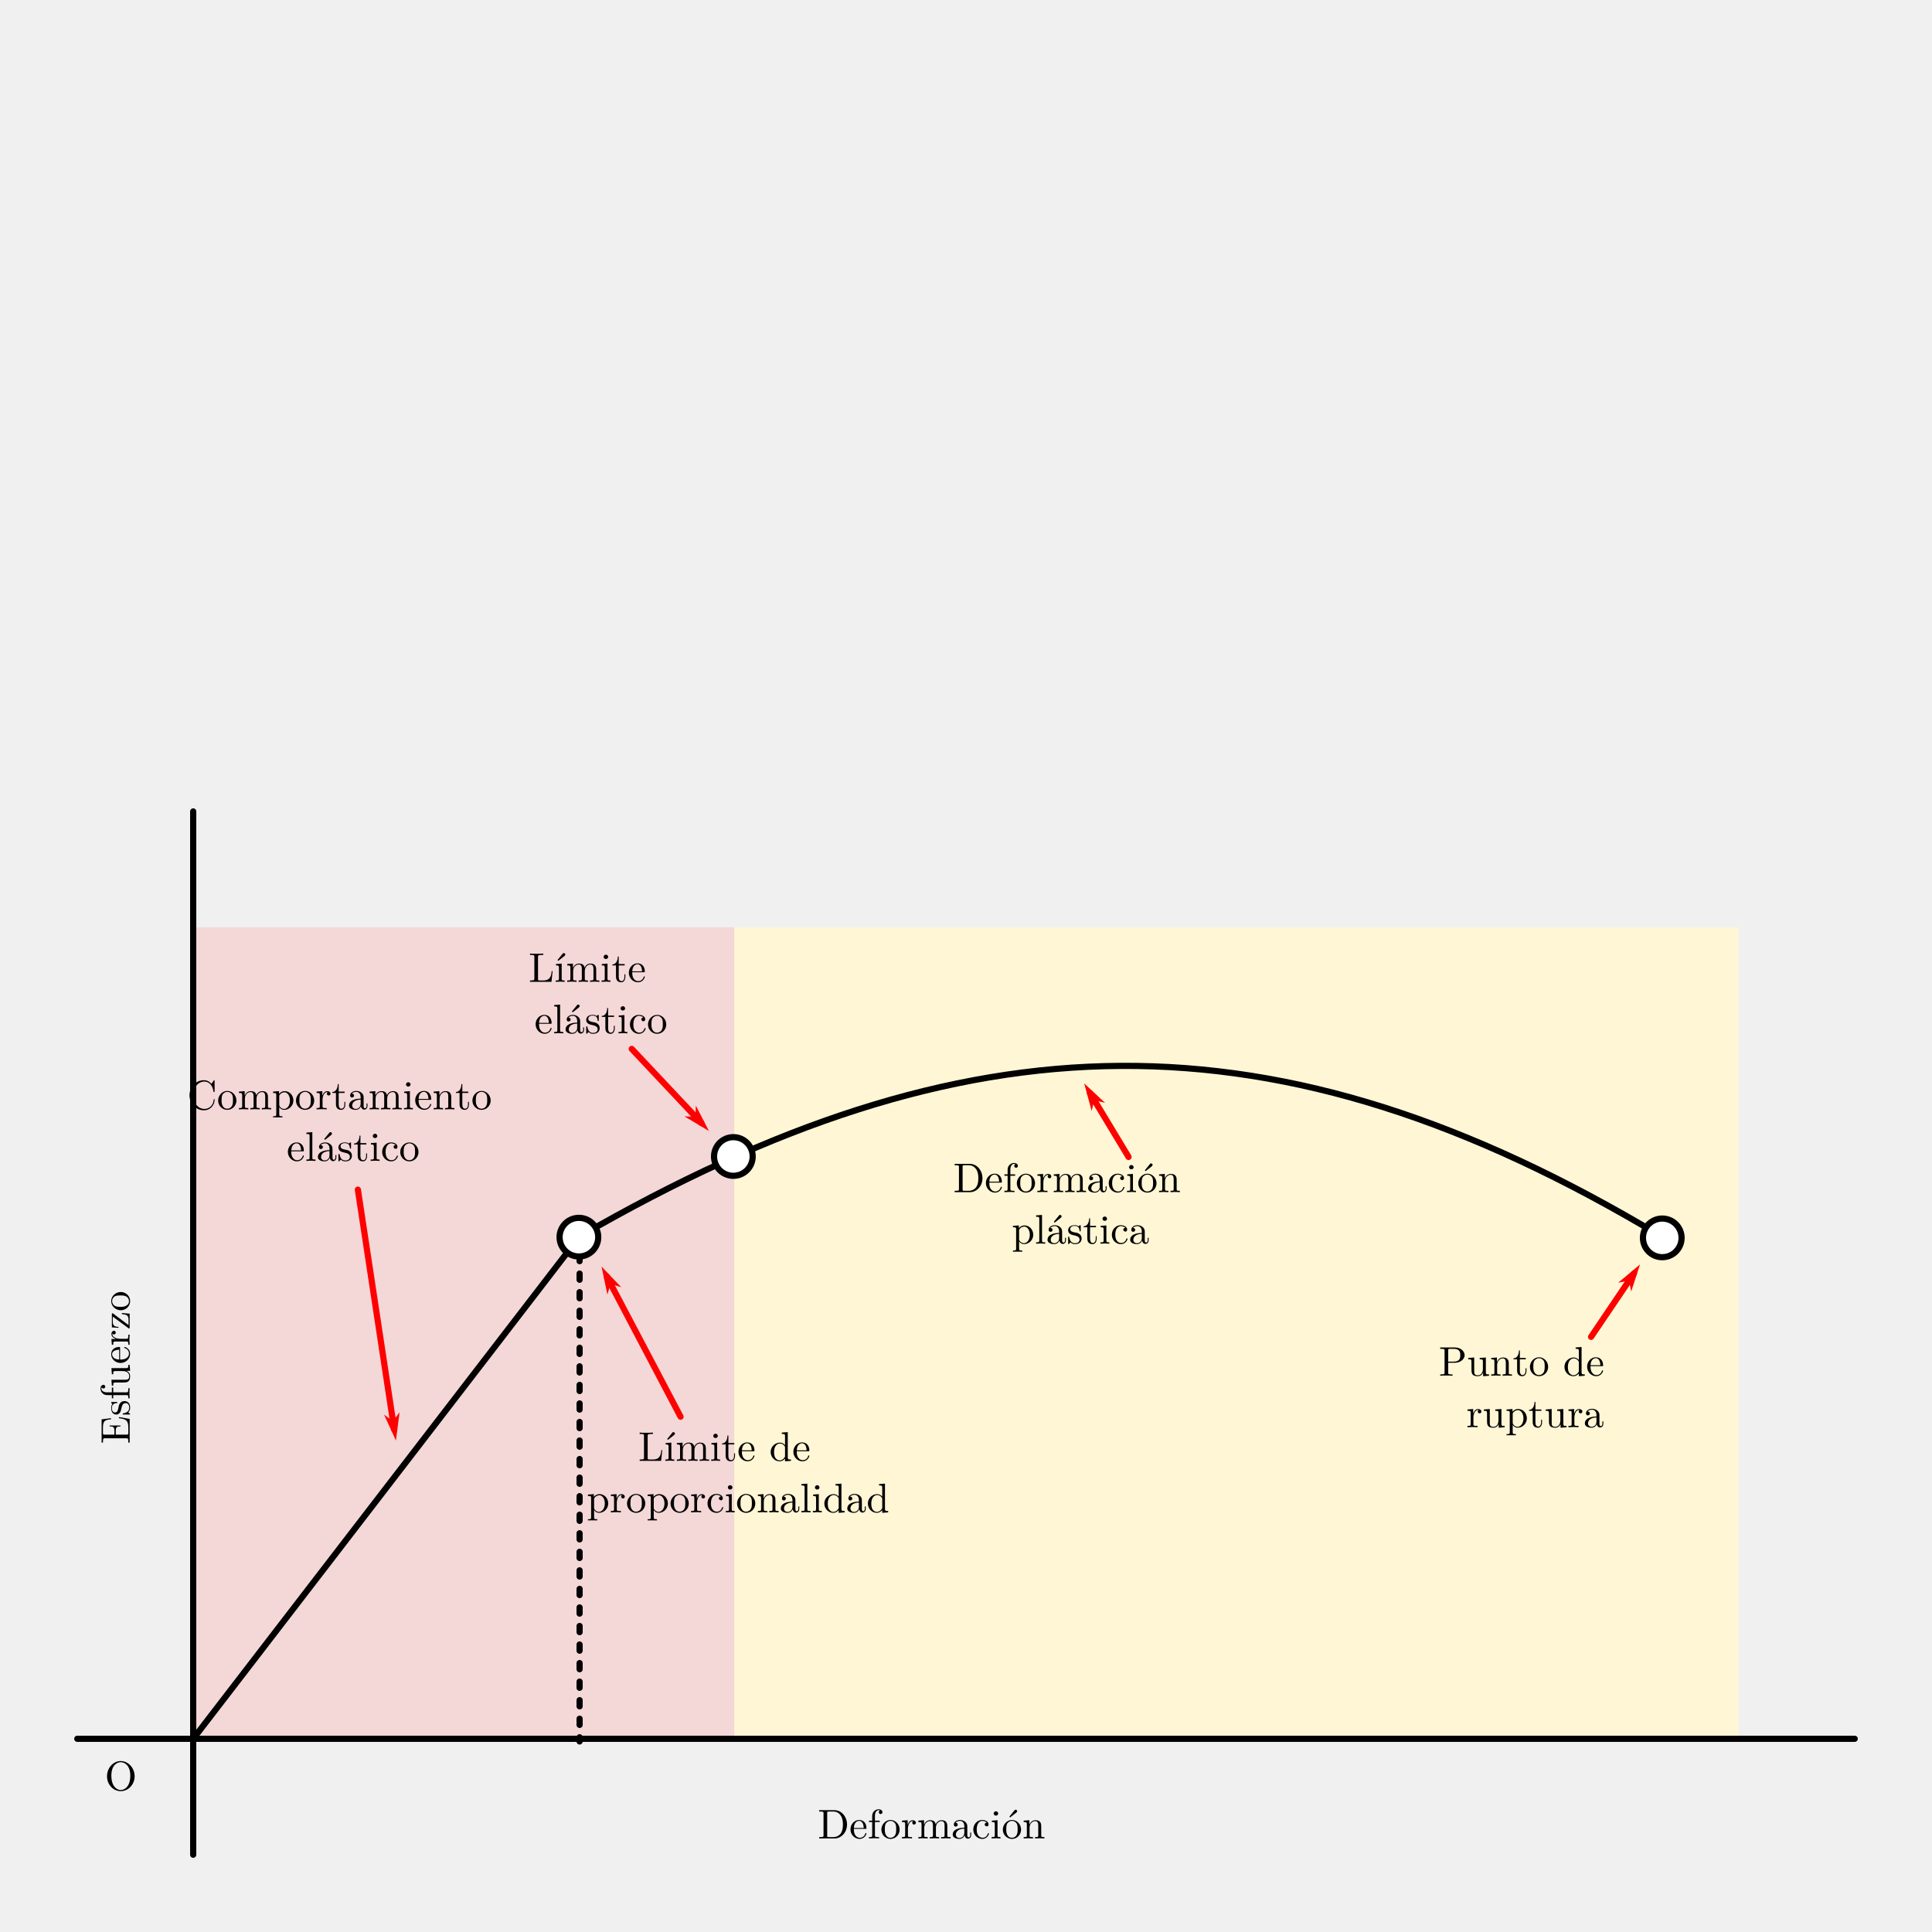
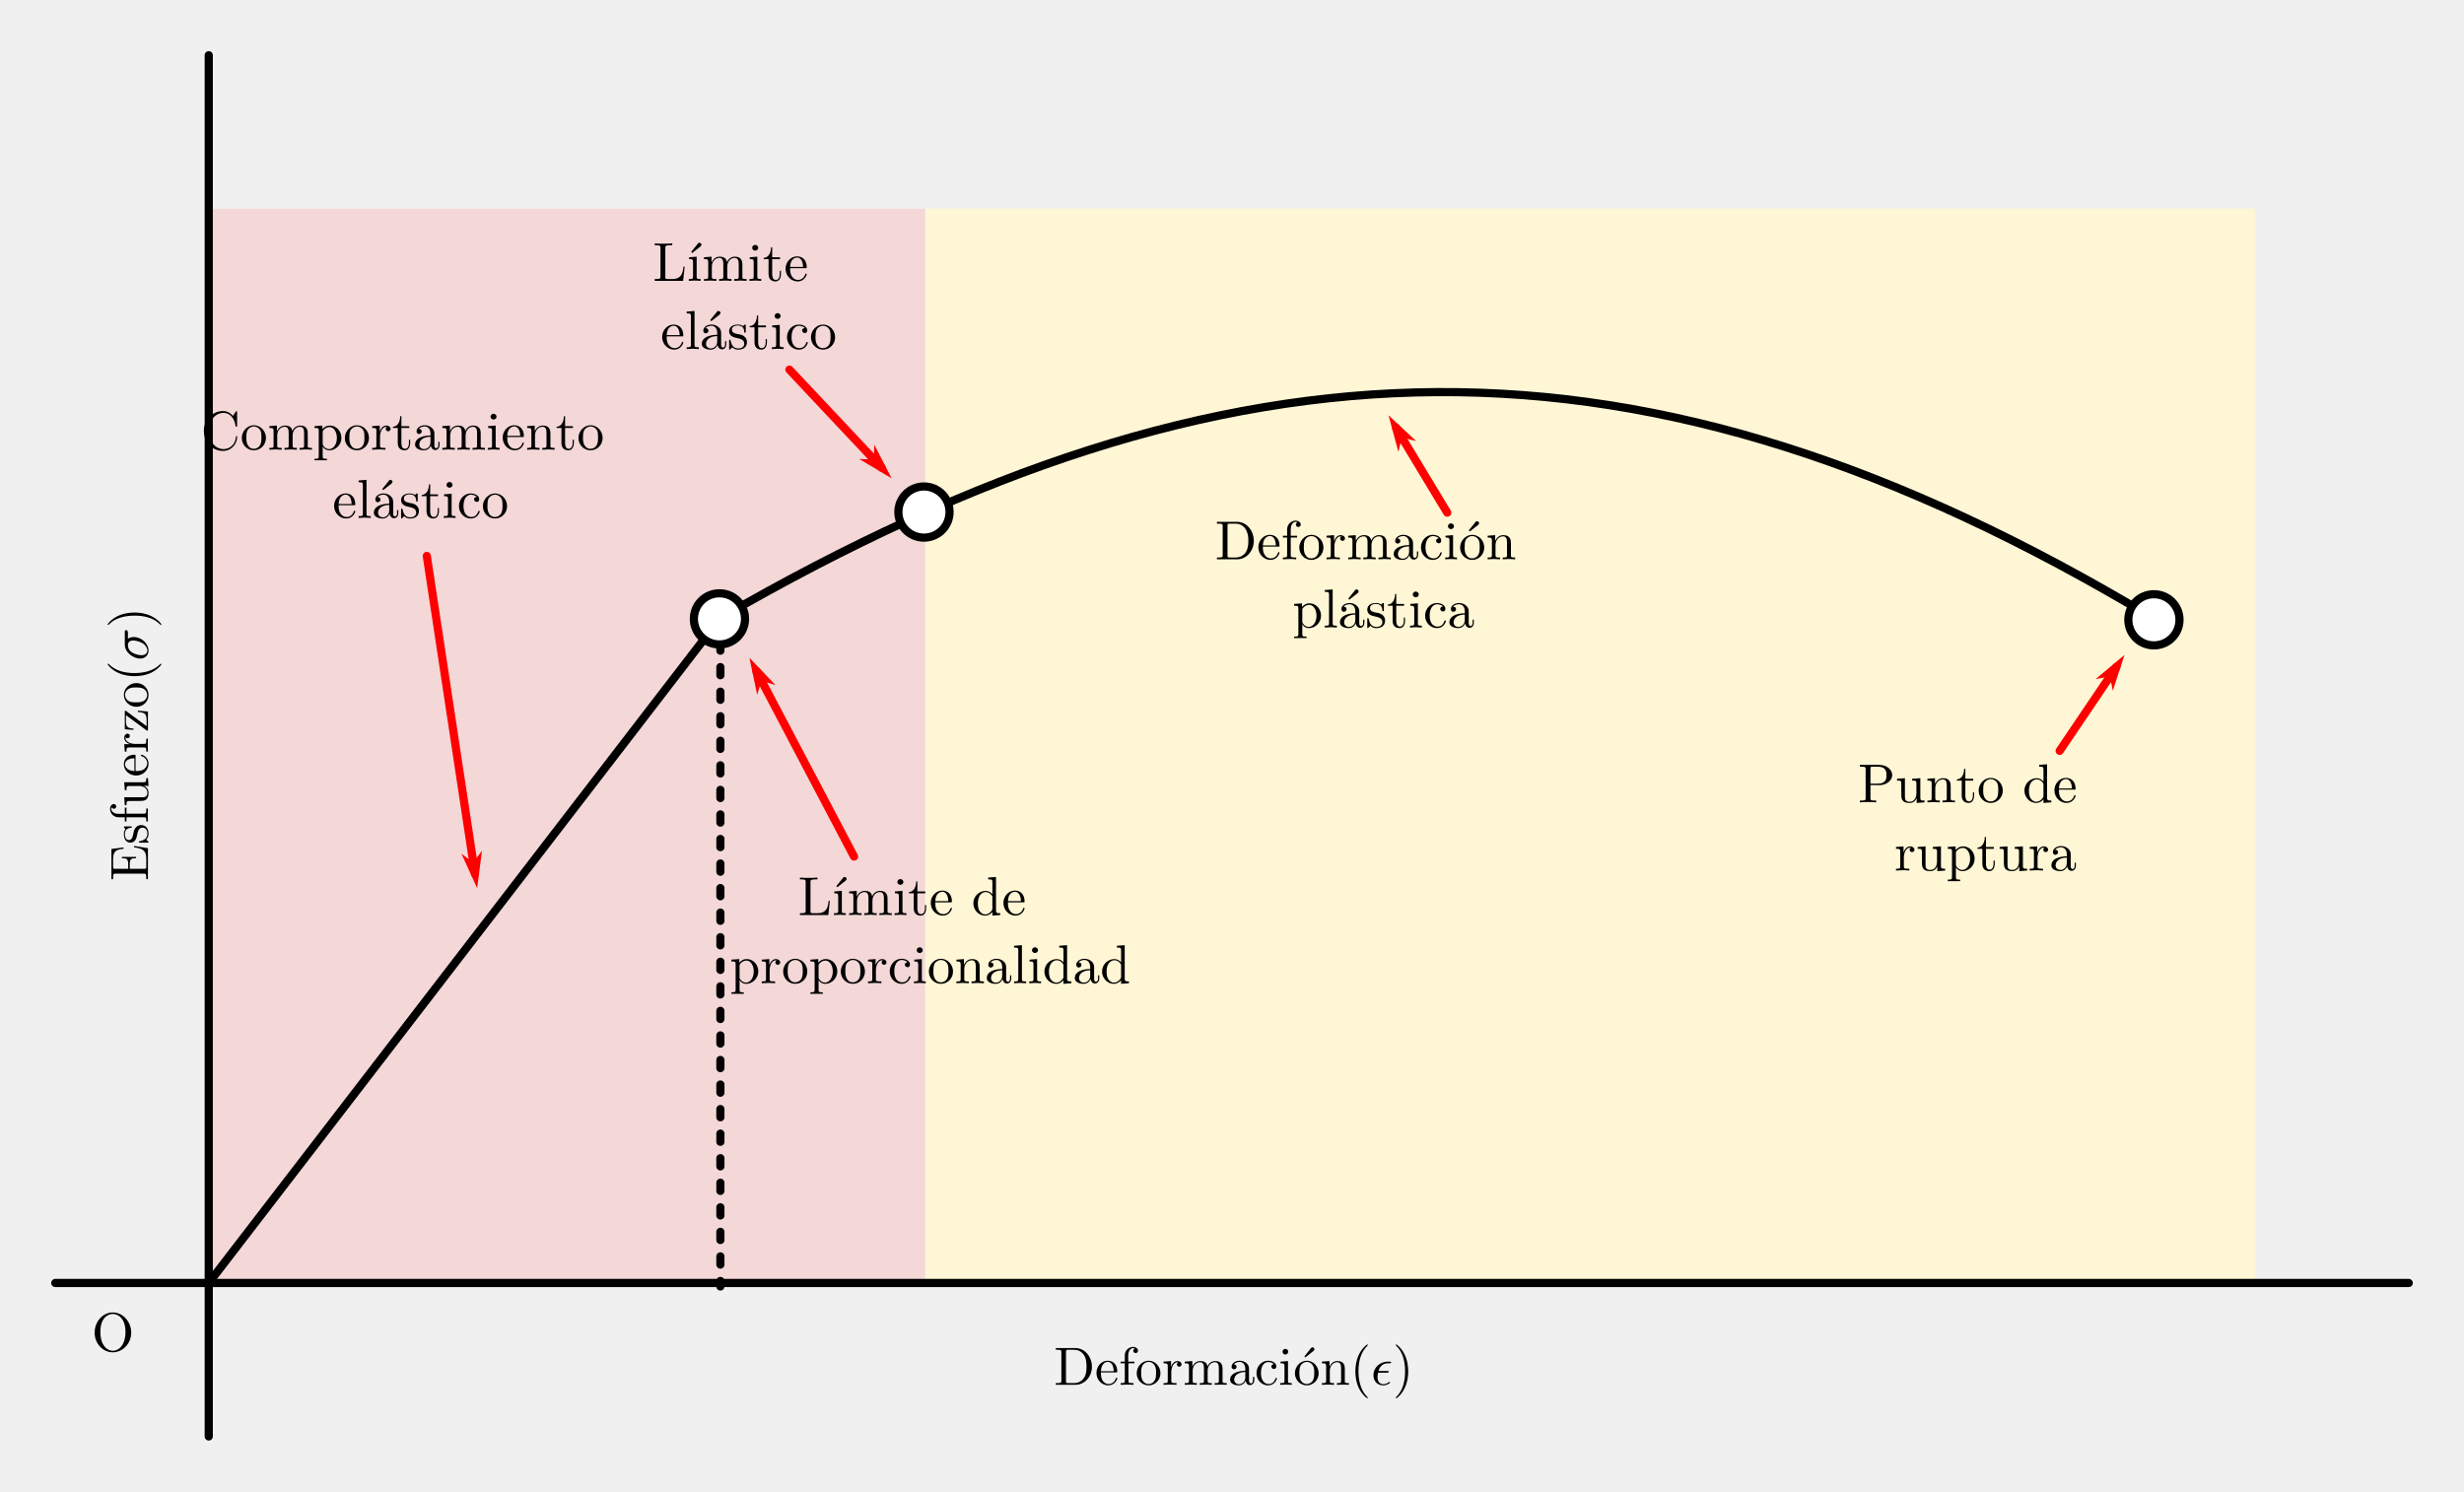
- <svg xmlns="http://www.w3.org/2000/svg" width="500" height="500" viewBox="0 0 132.292 132.292" version="1.1" id="svg8">
+ <svg xmlns="http://www.w3.org/2000/svg" xmlns:xlink="http://www.w3.org/1999/xlink" width="481.6" height="291.6" viewBox="0 0 127.423 77.153" version="1.1" id="svg8">
  <defs id="defs2">
-     <marker style="overflow:visible;" id="Arrow1Send" refX="0.0" refY="0.0" orient="auto">
-       <path transform="scale(0.2) rotate(180) translate(6,0)" style="fill-rule:evenodd;stroke:#ff0000;stroke-width:1pt;stroke-opacity:1;fill:#ff0000;fill-opacity:1" d="M 0.0,0.0 L 5.0,-5.0 L -12.5,0.0 L 5.0,5.0 L 0.0,0.0 z " id="path1004" />
+     <marker style="overflow:visible" id="Arrow1Send" refX="0" refY="0" orient="auto">
+       <path transform="matrix(-0.2,0,0,-0.2,-1.2,0)" style="fill:#ff0000;fill-opacity:1;fill-rule:evenodd;stroke:#ff0000;stroke-width:1pt;stroke-opacity:1" d="M 0,0 5,-5 -12.5,0 5,5 Z" id="path1004" />
    </marker>
    <marker style="overflow:visible" id="Arrow1Send-1" refX="0" refY="0" orient="auto">
      <path transform="matrix(-0.2,0,0,-0.2,-1.2,0)" style="fill:#ff0000;fill-opacity:1;fill-rule:evenodd;stroke:#ff0000;stroke-width:1pt;stroke-opacity:1" d="M 0,0 5,-5 -12.5,0 5,5 Z" id="path1004-2" />
    </marker>
    <marker style="overflow:visible" id="Arrow1Send-1-0" refX="0" refY="0" orient="auto">
      <path transform="matrix(-0.2,0,0,-0.2,-1.2,0)" style="fill:#ff0000;fill-opacity:1;fill-rule:evenodd;stroke:#ff0000;stroke-width:1pt;stroke-opacity:1" d="M 0,0 5,-5 -12.5,0 5,5 Z" id="path1004-2-9" />
    </marker>
    <marker style="overflow:visible" id="Arrow1Send-1-0-6" refX="0" refY="0" orient="auto">
      <path transform="matrix(-0.2,0,0,-0.2,-1.2,0)" style="fill:#ff0000;fill-opacity:1;fill-rule:evenodd;stroke:#ff0000;stroke-width:1pt;stroke-opacity:1" d="M 0,0 5,-5 -12.5,0 5,5 Z" id="path1004-2-9-0" />
    </marker>
    <marker style="overflow:visible" id="Arrow1Send-1-0-2" refX="0" refY="0" orient="auto">
      <path transform="matrix(-0.2,0,0,-0.2,-1.2,0)" style="fill:#ff0000;fill-opacity:1;fill-rule:evenodd;stroke:#ff0000;stroke-width:1pt;stroke-opacity:1" d="M 0,0 5,-5 -12.5,0 5,5 Z" id="path1004-2-9-6" />
    </marker>
+     <g id="g4646">
+       <symbol overflow="visible" id="symbol5868">
+         <path style="stroke:none" d="" id="path9312" />
+       </symbol>
+       <symbol overflow="visible" id="symbol9379">
+         <path style="stroke:none" d="M 0.344,-6.812 V -6.5 h 0.25 c 0.766,0 0.781,0.109 0.781,0.469 v 5.25 c 0,0.359 -0.016,0.469 -0.781,0.469 h -0.25 V 0 H 4 C 5.672,0 7.047,-1.469 7.047,-3.344 7.047,-5.25 5.703,-6.812 4,-6.812 Z m 2.375,6.5 C 2.25,-0.312 2.234,-0.375 2.234,-0.703 V -6.094 C 2.234,-6.438 2.25,-6.5 2.719,-6.5 h 1 c 0.625,0 1.312,0.219 1.812,0.922 0.438,0.594 0.516,1.453 0.516,2.234 0,1.094 -0.188,1.703 -0.547,2.188 -0.203,0.266 -0.766,0.844 -1.766,0.844 z m 0,0" id="path2454" />
+       </symbol>
+       <symbol overflow="visible" id="symbol4029">
+         <path style="stroke:none" d="M 1.109,-2.516 C 1.172,-4 2.016,-4.25 2.359,-4.25 c 1.016,0 1.125,1.344 1.125,1.734 z m 0,0.219 h 2.781 c 0.219,0 0.25,0 0.25,-0.219 0,-0.984 -0.547,-1.953 -1.781,-1.953 -1.156,0 -2.078,1.031 -2.078,2.281 0,1.328 1.047,2.297 2.188,2.297 C 3.688,0.109 4.141,-1 4.141,-1.188 4.141,-1.281 4.062,-1.312 4,-1.312 c -0.078,0 -0.109,0.062 -0.125,0.141 -0.344,1.031 -1.25,1.031 -1.344,1.031 -0.5,0 -0.891,-0.297 -1.125,-0.672 -0.297,-0.469 -0.297,-1.125 -0.297,-1.484 z m 0,0" id="path1706" />
+       </symbol>
+       <symbol overflow="visible" id="symbol9062">
+         <path style="stroke:none" d="m 1.75,-4.297 v -1.156 c 0,-0.875 0.469,-1.359 0.906,-1.359 0.031,0 0.188,0 0.328,0.078 C 2.875,-6.703 2.688,-6.562 2.688,-6.312 c 0,0.219 0.156,0.422 0.438,0.422 0.281,0 0.438,-0.203 0.438,-0.438 0,-0.375 -0.375,-0.703 -0.906,-0.703 -0.688,0 -1.547,0.531 -1.547,1.594 v 1.141 h -0.781 v 0.312 h 0.781 V -0.75 C 1.109,-0.312 1,-0.312 0.344,-0.312 V 0 c 0.391,-0.016 0.859,-0.031 1.125,-0.031 0.406,0 0.875,0 1.266,0.031 V -0.312 H 2.531 c -0.734,0 -0.75,-0.109 -0.75,-0.469 v -3.203 h 1.125 v -0.312 z m 0,0" id="path1074" />
+       </symbol>
+       <symbol overflow="visible" id="symbol6185">
+         <path style="stroke:none" d="M 4.688,-2.141 C 4.688,-3.406 3.703,-4.469 2.5,-4.469 c -1.25,0 -2.219,1.094 -2.219,2.328 0,1.297 1.031,2.25 2.203,2.25 1.203,0 2.203,-0.984 2.203,-2.25 z m -2.188,2 c -0.438,0 -0.875,-0.203 -1.141,-0.672 -0.25,-0.438 -0.25,-1.047 -0.25,-1.406 0,-0.391 0,-0.922 0.234,-1.359 C 1.609,-4.031 2.078,-4.25 2.484,-4.25 c 0.438,0 0.859,0.219 1.125,0.656 0.266,0.422 0.266,1 0.266,1.375 0,0.359 0,0.906 -0.219,1.344 C 3.422,-0.422 2.984,-0.141 2.5,-0.141 Z m 0,0" id="path222" />
+       </symbol>
+       <symbol overflow="visible" id="symbol7361">
+         <path style="stroke:none" d="M 1.672,-3.312 V -4.406 L 0.281,-4.297 v 0.312 c 0.703,0 0.781,0.062 0.781,0.562 V -0.75 c 0,0.438 -0.109,0.438 -0.781,0.438 V 0 c 0.391,-0.016 0.859,-0.031 1.141,-0.031 0.391,0 0.859,0 1.266,0.031 V -0.312 H 2.469 c -0.734,0 -0.75,-0.109 -0.75,-0.469 V -2.312 c 0,-0.984 0.422,-1.875 1.172,-1.875 0.062,0 0.094,0 0.109,0.016 -0.031,0 -0.234,0.125 -0.234,0.391 0,0.266 0.219,0.422 0.438,0.422 0.172,0 0.422,-0.125 0.422,-0.438 0,-0.312 -0.312,-0.609 -0.734,-0.609 -0.734,0 -1.094,0.672 -1.219,1.094 z m 0,0" id="path5722" />
+       </symbol>
+       <symbol overflow="visible" id="symbol7611">
+         <path style="stroke:none" d="M 1.094,-3.422 V -0.75 c 0,0.438 -0.109,0.438 -0.781,0.438 V 0 c 0.359,-0.016 0.859,-0.031 1.141,-0.031 0.25,0 0.766,0.016 1.109,0.031 v -0.312 c -0.672,0 -0.781,0 -0.781,-0.438 V -2.594 C 1.781,-3.625 2.5,-4.188 3.125,-4.188 c 0.641,0 0.75,0.531 0.75,1.109 V -0.75 c 0,0.438 -0.109,0.438 -0.781,0.438 V 0 c 0.344,-0.016 0.859,-0.031 1.125,-0.031 0.25,0 0.781,0.016 1.109,0.031 v -0.312 c -0.656,0 -0.766,0 -0.766,-0.438 v -1.844 c 0,-1.031 0.703,-1.594 1.344,-1.594 0.625,0 0.734,0.531 0.734,1.109 V -0.75 c 0,0.438 -0.109,0.438 -0.781,0.438 V 0 c 0.344,-0.016 0.859,-0.031 1.125,-0.031 0.266,0 0.781,0.016 1.125,0.031 v -0.312 c -0.516,0 -0.766,0 -0.781,-0.297 v -1.906 c 0,-0.859 0,-1.156 -0.312,-1.516 -0.141,-0.172 -0.469,-0.375 -1.047,-0.375 -0.828,0 -1.281,0.594 -1.438,0.984 C 4.391,-4.297 3.656,-4.406 3.203,-4.406 2.469,-4.406 2,-3.984 1.719,-3.359 V -4.406 L 0.312,-4.297 v 0.312 c 0.703,0 0.781,0.062 0.781,0.562 z m 0,0" id="path9203" />
+       </symbol>
+       <symbol overflow="visible" id="symbol6502">
+         <path style="stroke:none" d="m 3.312,-0.75 c 0.047,0.391 0.312,0.812 0.781,0.812 0.219,0 0.828,-0.141 0.828,-0.953 v -0.562 h -0.25 v 0.562 c 0,0.578 -0.25,0.641 -0.359,0.641 -0.328,0 -0.375,-0.453 -0.375,-0.5 v -1.984 c 0,-0.422 0,-0.812 -0.359,-1.188 C 3.188,-4.312 2.688,-4.469 2.219,-4.469 c -0.828,0 -1.516,0.469 -1.516,1.125 0,0.297 0.203,0.469 0.469,0.469 0.281,0 0.453,-0.203 0.453,-0.453 0,-0.125 -0.047,-0.453 -0.516,-0.453 C 1.391,-4.141 1.875,-4.25 2.188,-4.25 c 0.5,0 1.062,0.391 1.062,1.281 v 0.359 c -0.516,0.031 -1.203,0.062 -1.828,0.359 -0.75,0.344 -1,0.859 -1,1.297 0,0.812 0.969,1.062 1.594,1.062 0.656,0 1.109,-0.406 1.297,-0.859 z M 3.25,-2.391 v 1 c 0,0.938 -0.719,1.281 -1.172,1.281 -0.484,0 -0.891,-0.344 -0.891,-0.844 0,-0.547 0.422,-1.375 2.062,-1.438 z m 0,0" id="path7698" />
+       </symbol>
+       <symbol overflow="visible" id="symbol5089">
+         <path style="stroke:none" d="m 1.172,-2.172 c 0,-1.625 0.812,-2.047 1.344,-2.047 0.094,0 0.719,0.016 1.062,0.375 -0.406,0.031 -0.469,0.328 -0.469,0.453 0,0.266 0.188,0.453 0.453,0.453 0.266,0 0.469,-0.156 0.469,-0.469 0,-0.672 -0.766,-1.062 -1.531,-1.062 -1.25,0 -2.156,1.078 -2.156,2.312 0,1.281 0.984,2.266 2.141,2.266 1.328,0 1.656,-1.203 1.656,-1.297 0,-0.094 -0.109,-0.094 -0.141,-0.094 -0.078,0 -0.109,0.031 -0.125,0.094 -0.281,0.922 -0.938,1.047 -1.297,1.047 -0.531,0 -1.406,-0.422 -1.406,-2.031 z m 0,0" id="path6731" />
+       </symbol>
+       <symbol overflow="visible" id="symbol9200">
+         <path style="stroke:none" d="M 1.766,-4.406 0.375,-4.297 v 0.312 c 0.641,0 0.734,0.062 0.734,0.547 V -0.75 c 0,0.438 -0.109,0.438 -0.781,0.438 V 0 C 0.641,-0.016 1.188,-0.031 1.422,-0.031 1.781,-0.031 2.125,-0.016 2.469,0 v -0.312 c -0.672,0 -0.703,-0.047 -0.703,-0.438 z m 0.031,-1.734 c 0,-0.312 -0.234,-0.531 -0.516,-0.531 -0.312,0 -0.531,0.266 -0.531,0.531 0,0.266 0.219,0.531 0.531,0.531 0.281,0 0.516,-0.219 0.516,-0.531 z m 0,0" id="path4913" />
+       </symbol>
+       <symbol overflow="visible" id="symbol1052">
+         <path style="stroke:none" d="M 3.734,-6.297 C 3.828,-6.375 3.906,-6.484 3.906,-6.594 c 0,-0.188 -0.172,-0.359 -0.359,-0.359 -0.141,0 -0.25,0.109 -0.297,0.172 l -1.203,1.516 0.172,0.188 z m 0,0" id="path3555" />
+       </symbol>
+       <symbol overflow="visible" id="symbol6383">
+         <path style="stroke:none" d="M 1.094,-3.422 V -0.75 c 0,0.438 -0.109,0.438 -0.781,0.438 V 0 c 0.359,-0.016 0.859,-0.031 1.141,-0.031 0.25,0 0.766,0.016 1.109,0.031 v -0.312 c -0.672,0 -0.781,0 -0.781,-0.438 V -2.594 C 1.781,-3.625 2.5,-4.188 3.125,-4.188 c 0.641,0 0.75,0.531 0.75,1.109 V -0.75 c 0,0.438 -0.109,0.438 -0.781,0.438 V 0 c 0.344,-0.016 0.859,-0.031 1.125,-0.031 0.25,0 0.781,0.016 1.109,0.031 v -0.312 c -0.516,0 -0.766,0 -0.766,-0.297 v -1.906 c 0,-0.859 0,-1.156 -0.312,-1.516 -0.141,-0.172 -0.469,-0.375 -1.047,-0.375 C 2.469,-4.406 2,-3.984 1.719,-3.359 V -4.406 L 0.312,-4.297 v 0.312 c 0.703,0 0.781,0.062 0.781,0.562 z m 0,0" id="path9102" />
+       </symbol>
+       <symbol overflow="visible" id="symbol6288">
+         <path style="stroke:none" d="m 3.297,2.391 c 0,-0.031 0,-0.047 -0.172,-0.219 C 1.891,0.922 1.562,-0.969 1.562,-2.5 c 0,-1.734 0.375,-3.469 1.609,-4.703 0.125,-0.125 0.125,-0.141 0.125,-0.172 0,-0.078 -0.031,-0.109 -0.094,-0.109 -0.109,0 -1,0.688 -1.594,1.953 -0.5,1.094 -0.625,2.203 -0.625,3.031 0,0.781 0.109,1.984 0.656,3.125 C 2.25,1.844 3.094,2.5 3.203,2.5 c 0.062,0 0.094,-0.031 0.094,-0.109 z m 0,0" id="path981" />
+       </symbol>
+       <symbol overflow="visible" id="symbol7060">
+         <path style="stroke:none" d="m 2.875,-2.5 c 0,-0.766 -0.109,-1.969 -0.656,-3.109 -0.594,-1.219 -1.453,-1.875 -1.547,-1.875 -0.062,0 -0.109,0.047 -0.109,0.109 0,0.031 0,0.047 0.188,0.234 0.984,0.984 1.547,2.562 1.547,4.641 0,1.719 -0.359,3.469 -1.594,4.719 C 0.562,2.344 0.562,2.359 0.562,2.391 0.562,2.453 0.609,2.5 0.672,2.5 0.766,2.5 1.672,1.812 2.25,0.547 2.766,-0.547 2.875,-1.656 2.875,-2.5 Z m 0,0" id="path8608" />
+       </symbol>
+       <symbol overflow="visible" id="symbol2429">
+         <path style="stroke:none" d="" id="path1417" />
+       </symbol>
+       <symbol overflow="visible" id="symbol9260">
+         <path style="stroke:none" d="m 2.969,-2.25 c 0.156,0 0.344,0 0.344,-0.172 C 3.312,-2.562 3.188,-2.562 3.016,-2.562 H 1.406 c 0.234,-0.844 0.797,-1.422 1.703,-1.422 h 0.312 c 0.172,0 0.328,0 0.328,-0.172 0,-0.141 -0.125,-0.141 -0.297,-0.141 H 3.094 c -1.297,0 -2.625,1 -2.625,2.516 0,1.109 0.75,1.891 1.797,1.891 0.656,0 1.297,-0.406 1.297,-0.516 0,-0.016 0,-0.125 -0.094,-0.125 -0.016,0 -0.047,0 -0.125,0.047 -0.312,0.203 -0.688,0.375 -1.047,0.375 -0.578,0 -1.078,-0.422 -1.078,-1.297 0,-0.344 0.078,-0.734 0.109,-0.844 z m 0,0" id="path6203" />
+       </symbol>
+     </g>
+     <g id="g8363">
+       <symbol overflow="visible" id="symbol9947">
+         <path style="stroke:none" d="" id="path1389" />
+       </symbol>
+       <symbol overflow="visible" id="symbol7712">
+         <path style="stroke:none" d="m 1.359,-0.781 c 0,0.359 -0.031,0.469 -0.797,0.469 H 0.328 V 0 h 5.75 L 6.5,-2.578 H 6.25 C 6,-1.031 5.766,-0.312 4.062,-0.312 H 2.734 C 2.266,-0.312 2.25,-0.375 2.25,-0.703 V -3.375 h 0.891 c 0.969,0 1.078,0.328 1.078,1.172 h 0.25 V -4.844 h -0.25 c 0,0.859 -0.109,1.172 -1.078,1.172 H 2.25 v -2.406 c 0,-0.328 0.016,-0.391 0.484,-0.391 h 1.281 c 1.531,0 1.797,0.547 1.953,1.938 h 0.25 l -0.281,-2.25 H 0.328 v 0.312 H 0.562 c 0.766,0 0.797,0.109 0.797,0.469 z m 0,0" id="path2154" />
+       </symbol>
+       <symbol overflow="visible" id="symbol339">
+         <path style="stroke:none" d="m 2.078,-1.938 c 0.219,0.047 1.031,0.203 1.031,0.922 0,0.5 -0.344,0.906 -1.125,0.906 -0.844,0 -1.203,-0.562 -1.391,-1.422 C 0.562,-1.656 0.562,-1.688 0.453,-1.688 c -0.125,0 -0.125,0.062 -0.125,0.234 V -0.125 c 0,0.172 0,0.234 0.109,0.234 0.047,0 0.062,-0.016 0.25,-0.203 0.016,-0.016 0.016,-0.031 0.203,-0.219 0.438,0.406 0.891,0.422 1.094,0.422 1.141,0 1.609,-0.672 1.609,-1.391 0,-0.516 -0.297,-0.828 -0.422,-0.938 C 2.844,-2.547 2.453,-2.625 2.031,-2.703 1.469,-2.812 0.812,-2.938 0.812,-3.516 c 0,-0.359 0.25,-0.766 1.109,-0.766 1.094,0 1.156,0.906 1.172,1.203 0,0.094 0.094,0.094 0.109,0.094 0.141,0 0.141,-0.047 0.141,-0.234 v -1.016 c 0,-0.156 0,-0.234 -0.109,-0.234 -0.047,0 -0.078,0 -0.203,0.125 -0.031,0.031 -0.125,0.125 -0.172,0.156 -0.375,-0.281 -0.781,-0.281 -0.938,-0.281 -1.219,0 -1.594,0.672 -1.594,1.234 0,0.344 0.156,0.625 0.422,0.844 0.328,0.25 0.609,0.312 1.328,0.453 z m 0,0" id="path8943" />
+       </symbol>
+       <symbol overflow="visible" id="symbol1455">
+         <path style="stroke:none" d="m 1.75,-4.297 v -1.156 c 0,-0.875 0.469,-1.359 0.906,-1.359 0.031,0 0.188,0 0.328,0.078 C 2.875,-6.703 2.688,-6.562 2.688,-6.312 c 0,0.219 0.156,0.422 0.438,0.422 0.281,0 0.438,-0.203 0.438,-0.438 0,-0.375 -0.375,-0.703 -0.906,-0.703 -0.688,0 -1.547,0.531 -1.547,1.594 v 1.141 h -0.781 v 0.312 h 0.781 V -0.75 C 1.109,-0.312 1,-0.312 0.344,-0.312 V 0 c 0.391,-0.016 0.859,-0.031 1.125,-0.031 0.406,0 0.875,0 1.266,0.031 V -0.312 H 2.531 c -0.734,0 -0.75,-0.109 -0.75,-0.469 v -3.203 h 1.125 v -0.312 z m 0,0" id="path2098" />
+       </symbol>
+       <symbol overflow="visible" id="symbol1767">
+         <path style="stroke:none" d="M 3.891,-0.781 V 0.109 L 5.328,0 V -0.312 C 4.641,-0.312 4.562,-0.375 4.562,-0.875 v -3.531 l -1.469,0.109 v 0.312 c 0.688,0 0.781,0.062 0.781,0.562 v 1.766 c 0,0.875 -0.484,1.547 -1.219,1.547 -0.828,0 -0.875,-0.469 -0.875,-0.984 v -3.312 L 0.312,-4.297 v 0.312 c 0.781,0 0.781,0.031 0.781,0.906 v 1.5 c 0,0.781 0,1.688 1.516,1.688 0.562,0 1,-0.281 1.281,-0.891 z m 0,0" id="path3798" />
+       </symbol>
+       <symbol overflow="visible" id="symbol6633">
+         <path style="stroke:none" d="M 1.109,-2.516 C 1.172,-4 2.016,-4.25 2.359,-4.25 c 1.016,0 1.125,1.344 1.125,1.734 z m 0,0.219 h 2.781 c 0.219,0 0.25,0 0.25,-0.219 0,-0.984 -0.547,-1.953 -1.781,-1.953 -1.156,0 -2.078,1.031 -2.078,2.281 0,1.328 1.047,2.297 2.188,2.297 C 3.688,0.109 4.141,-1 4.141,-1.188 4.141,-1.281 4.062,-1.312 4,-1.312 c -0.078,0 -0.109,0.062 -0.125,0.141 -0.344,1.031 -1.25,1.031 -1.344,1.031 -0.5,0 -0.891,-0.297 -1.125,-0.672 -0.297,-0.469 -0.297,-1.125 -0.297,-1.484 z m 0,0" id="path8532" />
+       </symbol>
+       <symbol overflow="visible" id="symbol2305">
+         <path style="stroke:none" d="M 1.672,-3.312 V -4.406 L 0.281,-4.297 v 0.312 c 0.703,0 0.781,0.062 0.781,0.562 V -0.75 c 0,0.438 -0.109,0.438 -0.781,0.438 V 0 c 0.391,-0.016 0.859,-0.031 1.141,-0.031 0.391,0 0.859,0 1.266,0.031 V -0.312 H 2.469 c -0.734,0 -0.75,-0.109 -0.75,-0.469 V -2.312 c 0,-0.984 0.422,-1.875 1.172,-1.875 0.062,0 0.094,0 0.109,0.016 -0.031,0 -0.234,0.125 -0.234,0.391 0,0.266 0.219,0.422 0.438,0.422 0.172,0 0.422,-0.125 0.422,-0.438 0,-0.312 -0.312,-0.609 -0.734,-0.609 -0.734,0 -1.094,0.672 -1.219,1.094 z m 0,0" id="path6155" />
+       </symbol>
+       <symbol overflow="visible" id="symbol2124">
+         <path style="stroke:none" d="m 3.891,-4 c 0.094,-0.109 0.094,-0.125 0.094,-0.172 0,-0.125 -0.094,-0.125 -0.266,-0.125 H 0.531 L 0.422,-2.688 h 0.25 c 0.062,-1.016 0.25,-1.391 1.344,-1.391 H 3.156 L 0.375,-0.312 C 0.281,-0.203 0.281,-0.188 0.281,-0.141 0.281,0 0.344,0 0.531,0 H 3.828 L 4,-1.859 H 3.75 C 3.656,-0.688 3.453,-0.25 2.297,-0.25 h -1.188 z m 0,0" id="path2626" />
+       </symbol>
+       <symbol overflow="visible" id="symbol2599">
+         <path style="stroke:none" d="M 4.688,-2.141 C 4.688,-3.406 3.703,-4.469 2.5,-4.469 c -1.25,0 -2.219,1.094 -2.219,2.328 0,1.297 1.031,2.25 2.203,2.25 1.203,0 2.203,-0.984 2.203,-2.25 z m -2.188,2 c -0.438,0 -0.875,-0.203 -1.141,-0.672 -0.25,-0.438 -0.25,-1.047 -0.25,-1.406 0,-0.391 0,-0.922 0.234,-1.359 C 1.609,-4.031 2.078,-4.25 2.484,-4.25 c 0.438,0 0.859,0.219 1.125,0.656 0.266,0.422 0.266,1 0.266,1.375 0,0.359 0,0.906 -0.219,1.344 C 3.422,-0.422 2.984,-0.141 2.5,-0.141 Z m 0,0" id="path1977" />
+       </symbol>
+       <symbol overflow="visible" id="symbol5374">
+         <path style="stroke:none" d="m 3.297,2.391 c 0,-0.031 0,-0.047 -0.172,-0.219 C 1.891,0.922 1.562,-0.969 1.562,-2.5 c 0,-1.734 0.375,-3.469 1.609,-4.703 0.125,-0.125 0.125,-0.141 0.125,-0.172 0,-0.078 -0.031,-0.109 -0.094,-0.109 -0.109,0 -1,0.688 -1.594,1.953 -0.5,1.094 -0.625,2.203 -0.625,3.031 0,0.781 0.109,1.984 0.656,3.125 C 2.25,1.844 3.094,2.5 3.203,2.5 c 0.062,0 0.094,-0.031 0.094,-0.109 z m 0,0" id="path4038" />
+       </symbol>
+       <symbol overflow="visible" id="symbol7047">
+         <path style="stroke:none" d="m 2.875,-2.5 c 0,-0.766 -0.109,-1.969 -0.656,-3.109 -0.594,-1.219 -1.453,-1.875 -1.547,-1.875 -0.062,0 -0.109,0.047 -0.109,0.109 0,0.031 0,0.047 0.188,0.234 0.984,0.984 1.547,2.562 1.547,4.641 0,1.719 -0.359,3.469 -1.594,4.719 C 0.562,2.344 0.562,2.359 0.562,2.391 0.562,2.453 0.609,2.5 0.672,2.5 0.766,2.5 1.672,1.812 2.25,0.547 2.766,-0.547 2.875,-1.656 2.875,-2.5 Z m 0,0" id="path7069" />
+       </symbol>
+       <symbol overflow="visible" id="symbol316">
+         <path style="stroke:none" d="" id="path4590" />
+       </symbol>
+       <symbol overflow="visible" id="symbol1190">
+         <path style="stroke:none" d="m 5.156,-3.719 c 0.141,0 0.5,0 0.5,-0.344 0,-0.234 -0.219,-0.234 -0.391,-0.234 h -2.281 c -1.5,0 -2.609,1.641 -2.609,2.828 0,0.875 0.594,1.578 1.5,1.578 1.172,0 2.5,-1.203 2.5,-2.734 0,-0.172 0,-0.656 -0.312,-1.094 z M 1.891,-0.109 C 1.391,-0.109 1,-0.469 1,-1.188 c 0,-0.297 0.109,-1.109 0.469,-1.703 0.422,-0.688 1.016,-0.828 1.359,-0.828 0.828,0 0.906,0.656 0.906,0.969 0,0.469 -0.203,1.281 -0.531,1.797 -0.391,0.578 -0.938,0.844 -1.312,0.844 z m 0,0" id="path5216" />
+       </symbol>
+     </g>
  </defs>
-   <g id="layer1">
+   <g id="layer1" transform="translate(-2.434167,-52.705)">
    <rect style="fill:#fff6d5;fill-opacity:1;stroke:none;stroke-width:0.423;stroke-linecap:round;stroke-linejoin:round;stroke-miterlimit:10;paint-order:markers fill stroke" id="rect915" width="68.792" height="55.562" x="50.271" y="63.5" ry="0" rx="0" />
    <rect style="fill:#f4d7d7;fill-opacity:1;stroke:none;stroke-width:0.423;stroke-linecap:round;stroke-linejoin:round;stroke-miterlimit:10;paint-order:markers fill stroke" id="rect913" width="37.042" height="55.562" x="13.229" y="63.5" />
-     <path style="fill:none;fill-opacity:0.698;stroke:#000000;stroke-width:0.423;stroke-linecap:round;stroke-linejoin:round;stroke-miterlimit:10;paint-order:markers fill stroke" d="m 13.229,55.562 0,71.438" id="path14" />
-     <path style="fill:none;fill-opacity:0.698;stroke:#000000;stroke-width:0.423;stroke-linecap:round;stroke-linejoin:round;stroke-miterlimit:10;paint-order:markers fill stroke;stroke-dasharray:none" d="M 5.292,119.062 127,119.062" id="path16" />
-     <text xml:space="preserve" style="font-size:2.822px;font-family:'Latin Modern Math';-inkscape-font-specification:'Latin Modern Math, Normal';text-align:center;text-anchor:middle;fill:#000000;fill-opacity:1;stroke:none;stroke-width:0.423;stroke-linecap:round;stroke-linejoin:round;stroke-miterlimit:10;paint-order:markers fill stroke" x="66.127" y="125.887" id="text22">
-       <tspan id="tspan20" x="66.127" y="125.887" style="fill:#000000;fill-opacity:1;stroke:none;stroke-width:0.423">Deformación</tspan>
-     </text>
-     <text xml:space="preserve" style="font-size:2.822px;font-family:'Latin Modern Math';-inkscape-font-specification:'Latin Modern Math, Normal';text-align:center;text-anchor:middle;fill:#000000;fill-opacity:1;stroke:none;stroke-width:0.423;stroke-linecap:round;stroke-linejoin:round;stroke-miterlimit:10;paint-order:markers fill stroke" x="-91.287" y="8.878" id="text22-3" transform="rotate(-90)">
-       <tspan id="tspan20-6" x="-91.287" y="8.878" style="fill:#000000;fill-opacity:1;stroke:none;stroke-width:0.423">Esfuerzo</tspan>
-     </text>
+     <path style="fill:none;fill-opacity:0.698;stroke:#000000;stroke-width:0.423;stroke-linecap:round;stroke-linejoin:round;stroke-miterlimit:10;paint-order:markers fill stroke" d="M 13.229,55.562 V 127" id="path14" />
+     <path style="fill:none;fill-opacity:0.698;stroke:#000000;stroke-width:0.423;stroke-linecap:round;stroke-linejoin:round;stroke-miterlimit:10;stroke-dasharray:none;paint-order:markers fill stroke" d="M 5.292,119.062 H 127" id="path16" />
    <text xml:space="preserve" style="font-size:2.822px;font-family:'Latin Modern Math';-inkscape-font-specification:'Latin Modern Math, Normal';text-align:center;text-anchor:middle;fill:#000000;fill-opacity:1;stroke:none;stroke-width:0.423;stroke-linecap:round;stroke-linejoin:round;stroke-miterlimit:10;paint-order:markers fill stroke" x="10.612" y="122.588" id="text873">
      <tspan id="tspan871" x="10.612" y="122.588" style="stroke-width:0.423">O</tspan>
    </text>
    <text xml:space="preserve" style="font-size:2.822px;font-family:'Latin Modern Math';-inkscape-font-specification:'Latin Modern Math, Normal';text-align:center;text-anchor:middle;fill:#000000;fill-opacity:1;stroke:none;stroke-width:0.423;stroke-linecap:round;stroke-linejoin:round;stroke-miterlimit:10;paint-order:markers fill stroke" x="76.335" y="81.634" id="text22-7">
      <tspan id="tspan20-5" x="76.335" y="81.634" style="fill:#000000;fill-opacity:1;stroke:none;stroke-width:0.423">Deformación</tspan>
      <tspan x="76.335" y="85.161" style="fill:#000000;fill-opacity:1;stroke:none;stroke-width:0.423" id="tspan963">plástica</tspan>
    </text>
    <text xml:space="preserve" style="font-size:2.822px;font-family:'Latin Modern Math';-inkscape-font-specification:'Latin Modern Math, Normal';text-align:center;text-anchor:middle;fill:#000000;fill-opacity:1;stroke:none;stroke-width:0.423;stroke-linecap:round;stroke-linejoin:round;stroke-miterlimit:10;paint-order:markers fill stroke" x="52.88" y="100.031" id="text901">
      <tspan id="tspan899" x="52.88" y="100.031" style="fill:#000000;fill-opacity:1;stroke:none;stroke-width:0.423">Límite de</tspan>
      <tspan x="52.88" y="103.558" style="fill:#000000;fill-opacity:1;stroke:none;stroke-width:0.423" id="tspan959">proporcionalidad</tspan>
    </text>
    <text xml:space="preserve" style="font-size:2.822px;font-family:'Latin Modern Math';-inkscape-font-specification:'Latin Modern Math, Normal';text-align:center;text-anchor:middle;fill:#000000;fill-opacity:1;stroke:none;stroke-width:0.423;stroke-linecap:round;stroke-linejoin:round;stroke-miterlimit:10;paint-order:markers fill stroke" x="43.493" y="67.231" id="text905">
      <tspan id="tspan903" x="43.493" y="67.231" style="fill:#000000;fill-opacity:1;stroke:none;stroke-width:0.423">Límite</tspan>
      <tspan x="43.493" y="70.759" style="fill:#000000;fill-opacity:1;stroke:none;stroke-width:0.423" id="tspan961">elástico</tspan>
    </text>
    <text xml:space="preserve" style="font-size:2.822px;font-family:'Latin Modern Math';-inkscape-font-specification:'Latin Modern Math, Normal';text-align:center;text-anchor:middle;fill:#000000;fill-opacity:1;stroke:none;stroke-width:0.423;stroke-linecap:round;stroke-linejoin:round;stroke-miterlimit:10;paint-order:markers fill stroke" x="107.464" y="94.204" id="text909">
      <tspan id="tspan907" x="107.464" y="94.204" style="fill:#000000;fill-opacity:1;stroke:none;stroke-width:0.423">Punto de</tspan>
      <tspan x="107.464" y="97.731" style="fill:#000000;fill-opacity:1;stroke:none;stroke-width:0.423" id="tspan965">ruptura</tspan>
    </text>
    <path style="fill:none;fill-opacity:1;stroke:#000000;stroke-width:0.423;stroke-linecap:round;stroke-linejoin:round;stroke-miterlimit:10;paint-order:markers fill stroke" d="M 13.229,119.062 39.687,84.667 c 26.458,-15.276 47.625,-15.875 74.083,0" id="path911" />
-     <path style="fill:none;fill-opacity:1;stroke:#000000;stroke-width:0.423;stroke-linecap:round;stroke-linejoin:round;stroke-miterlimit:10;stroke-dasharray:0.423,0.847;paint-order:markers fill stroke;stroke-dashoffset:0" d="M 39.688,84.667 V 119.244" id="path985" />
+     <path style="fill:none;fill-opacity:1;stroke:#000000;stroke-width:0.423;stroke-linecap:round;stroke-linejoin:round;stroke-miterlimit:10;stroke-dasharray:0.423, 0.847;stroke-dashoffset:0;paint-order:markers fill stroke" d="M 39.688,84.667 V 119.244" id="path985" />
    <rect style="fill:#ffffff;fill-opacity:1;stroke:#000000;stroke-width:0.423;stroke-linecap:round;stroke-linejoin:round;stroke-miterlimit:10;stroke-dasharray:none;paint-order:markers fill stroke" id="rect917" width="2.646" height="2.646" x="38.317" y="83.391" ry="1.323" />
    <rect style="fill:#ffffff;fill-opacity:1;stroke:#000000;stroke-width:0.423;stroke-linecap:round;stroke-linejoin:round;stroke-miterlimit:10;stroke-dasharray:none;paint-order:markers fill stroke" id="rect919" width="2.646" height="2.646" x="48.893" y="77.866" ry="1.323" />
    <rect style="fill:#ffffff;fill-opacity:1;stroke:#000000;stroke-width:0.423;stroke-linecap:round;stroke-linejoin:round;stroke-miterlimit:10;stroke-dasharray:none;paint-order:markers fill stroke" id="rect919-9" width="2.646" height="2.646" x="112.499" y="83.439" ry="1.323" />
    <text xml:space="preserve" style="font-size:2.822px;font-family:'Latin Modern Math';-inkscape-font-specification:'Latin Modern Math, Normal';text-align:center;text-anchor:middle;fill:#000000;fill-opacity:1;stroke:none;stroke-width:0.423;stroke-linecap:round;stroke-linejoin:round;stroke-miterlimit:10;paint-order:markers fill stroke" x="26.528" y="75.965" id="text955">
      <tspan id="tspan953" x="26.528" y="75.965" style="fill:#000000;fill-opacity:1;stroke:none;stroke-width:0.423">Comportamiento</tspan>
      <tspan x="26.528" y="79.493" style="fill:#000000;fill-opacity:1;stroke:none;stroke-width:0.423" id="tspan957">elástico</tspan>
    </text>
-     <path style="fill:none;fill-opacity:1;stroke:#ff0000;stroke-width:0.423;stroke-linecap:round;stroke-linejoin:round;stroke-miterlimit:10;stroke-dasharray:none;stroke-dashoffset:0;paint-order:markers fill stroke;marker-end:url(#Arrow1Send)" d="m 24.505,81.459 2.492,16.436" id="path987" />
+     <path style="fill:none;fill-opacity:1;stroke:#ff0000;stroke-width:0.423;stroke-linecap:round;stroke-linejoin:round;stroke-miterlimit:10;stroke-dasharray:none;stroke-dashoffset:0;marker-end:url(#Arrow1Send);paint-order:markers fill stroke" d="m 24.505,81.459 2.492,16.436" id="path987" />
    <path style="fill:none;fill-opacity:1;stroke:#ff0000;stroke-width:0.423;stroke-linecap:round;stroke-linejoin:round;stroke-miterlimit:10;stroke-dasharray:none;stroke-dashoffset:0;marker-end:url(#Arrow1Send-1);paint-order:markers fill stroke" d="M 46.6,97.007 41.541,87.395" id="path987-7" />
    <path style="fill:none;fill-opacity:1;stroke:#ff0000;stroke-width:0.423;stroke-linecap:round;stroke-linejoin:round;stroke-miterlimit:10;stroke-dasharray:none;stroke-dashoffset:0;marker-end:url(#Arrow1Send-1-0);paint-order:markers fill stroke" d="m 43.257,71.822 4.77,5.073" id="path987-7-3" />
    <path style="fill:none;fill-opacity:1;stroke:#ff0000;stroke-width:0.423;stroke-linecap:round;stroke-linejoin:round;stroke-miterlimit:10;stroke-dasharray:none;stroke-dashoffset:0;marker-end:url(#Arrow1Send-1-0-6);paint-order:markers fill stroke" d="M 77.277,79.22 74.629,74.831" id="path987-7-3-6" />
    <path style="fill:none;fill-opacity:1;stroke:#ff0000;stroke-width:0.423;stroke-linecap:round;stroke-linejoin:round;stroke-miterlimit:10;stroke-dasharray:none;stroke-dashoffset:0;marker-end:url(#Arrow1Send-1-0-2);paint-order:markers fill stroke" d="m 108.947,91.54 2.932,-4.338" id="path987-7-3-1" />
+     <g transform="matrix(0.278617,0,0,0.278617,31.32598,101.4914)" id="g155">
+       <g id="g9563">
+         <g style="fill:#000000;fill-opacity:1" id="g3662">
+           <use xlink:href="#symbol9379" x="91.925" y="81.963" id="use3034" width="100%" height="100%" />
+           <use xlink:href="#symbol4029" x="99.535" y="81.963" id="use8019" width="100%" height="100%" />
+           <use xlink:href="#symbol9062" x="103.963" y="81.963" id="use7816" width="100%" height="100%" />
+           <use xlink:href="#symbol6185" x="107.007" y="81.963" id="use2581" width="100%" height="100%" />
+           <use xlink:href="#symbol7361" x="111.989" y="81.963" id="use7752" width="100%" height="100%" />
+           <use xlink:href="#symbol7611" x="115.891" y="81.963" id="use4034" width="100%" height="100%" />
+           <use xlink:href="#symbol6502" x="124.193" y="81.963" id="use8793" width="100%" height="100%" />
+           <use xlink:href="#symbol5089" x="129.174" y="81.963" id="use1090" width="100%" height="100%" />
+           <use xlink:href="#symbol9200" x="133.602" y="81.963" id="use2816" width="100%" height="100%" />
+           <use xlink:href="#symbol1052" x="136.369" y="81.963" id="use637" width="100%" height="100%" />
+         </g>
+         <g style="fill:#000000;fill-opacity:1" id="g6501">
+           <use xlink:href="#symbol6185" x="136.369" y="81.963" id="use8916" width="100%" height="100%" />
+           <use xlink:href="#symbol6383" x="141.35" y="81.963" id="use7422" width="100%" height="100%" />
+           <use xlink:href="#symbol6288" x="146.886" y="81.963" id="use7473" width="100%" height="100%" />
+         </g>
+         <g style="fill:#000000;fill-opacity:1" id="g733">
+           <use xlink:href="#symbol9260" x="150.76" y="81.963" id="use9614" width="100%" height="100%" />
+         </g>
+         <g style="fill:#000000;fill-opacity:1" id="g7155">
+           <use xlink:href="#symbol7060" x="154.804" y="81.963" id="use3053" width="100%" height="100%" />
+         </g>
+       </g>
+     </g>
+     <g transform="matrix(0,-0.278617,0.278617,0,-12.75156,123.8803)" id="g359">
+       <g id="g8518">
+         <g style="fill:#000000;fill-opacity:1" id="g3413">
+           <use xlink:href="#symbol7712" x="91.925" y="81.963" id="use5809" width="100%" height="100%" />
+           <use xlink:href="#symbol339" x="98.706" y="81.963" id="use5391" width="100%" height="100%" />
+           <use xlink:href="#symbol1455" x="102.635" y="81.963" id="use7966" width="100%" height="100%" />
+           <use xlink:href="#symbol1767" x="105.679" y="81.963" id="use1325" width="100%" height="100%" />
+           <use xlink:href="#symbol6633" x="111.215" y="81.963" id="use3049" width="100%" height="100%" />
+           <use xlink:href="#symbol2305" x="115.642" y="81.963" id="use6447" width="100%" height="100%" />
+           <use xlink:href="#symbol2124" x="119.544" y="81.963" id="use3773" width="100%" height="100%" />
+           <use xlink:href="#symbol2599" x="123.972" y="81.963" id="use9763" width="100%" height="100%" />
+           <use xlink:href="#symbol5374" x="128.953" y="81.963" id="use3792" width="100%" height="100%" />
+         </g>
+         <g style="fill:#000000;fill-opacity:1" id="g4834">
+           <use xlink:href="#symbol1190" x="132.828" y="81.963" id="use7717" width="100%" height="100%" />
+         </g>
+         <g style="fill:#000000;fill-opacity:1" id="g5555">
+           <use xlink:href="#symbol7047" x="138.878" y="81.963" id="use6519" width="100%" height="100%" />
+         </g>
+       </g>
+     </g>
  </g>
</svg>
